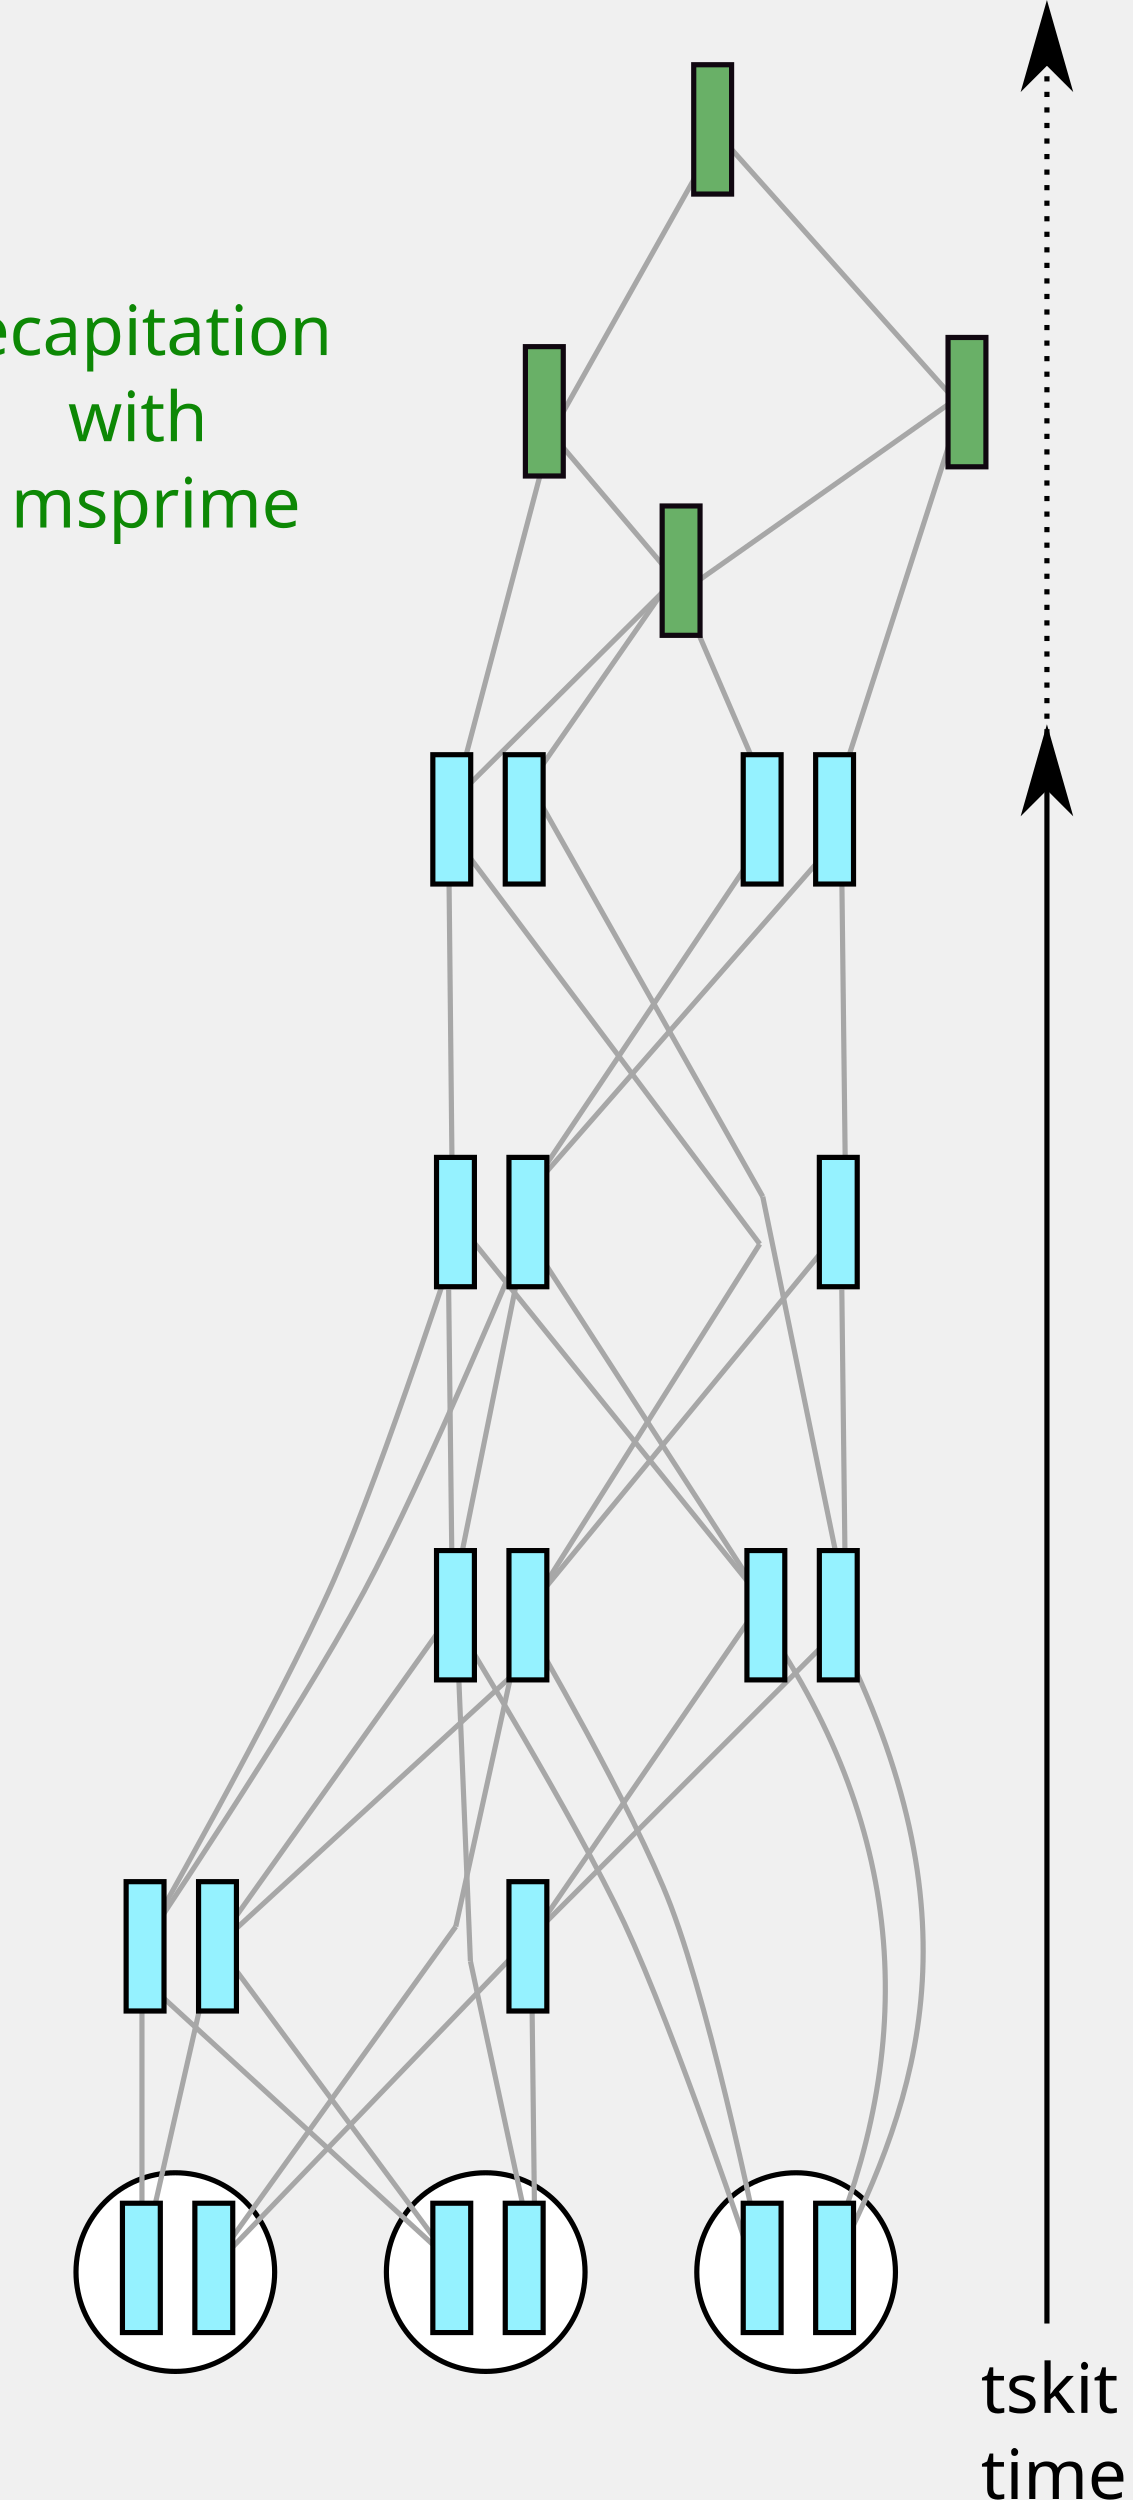
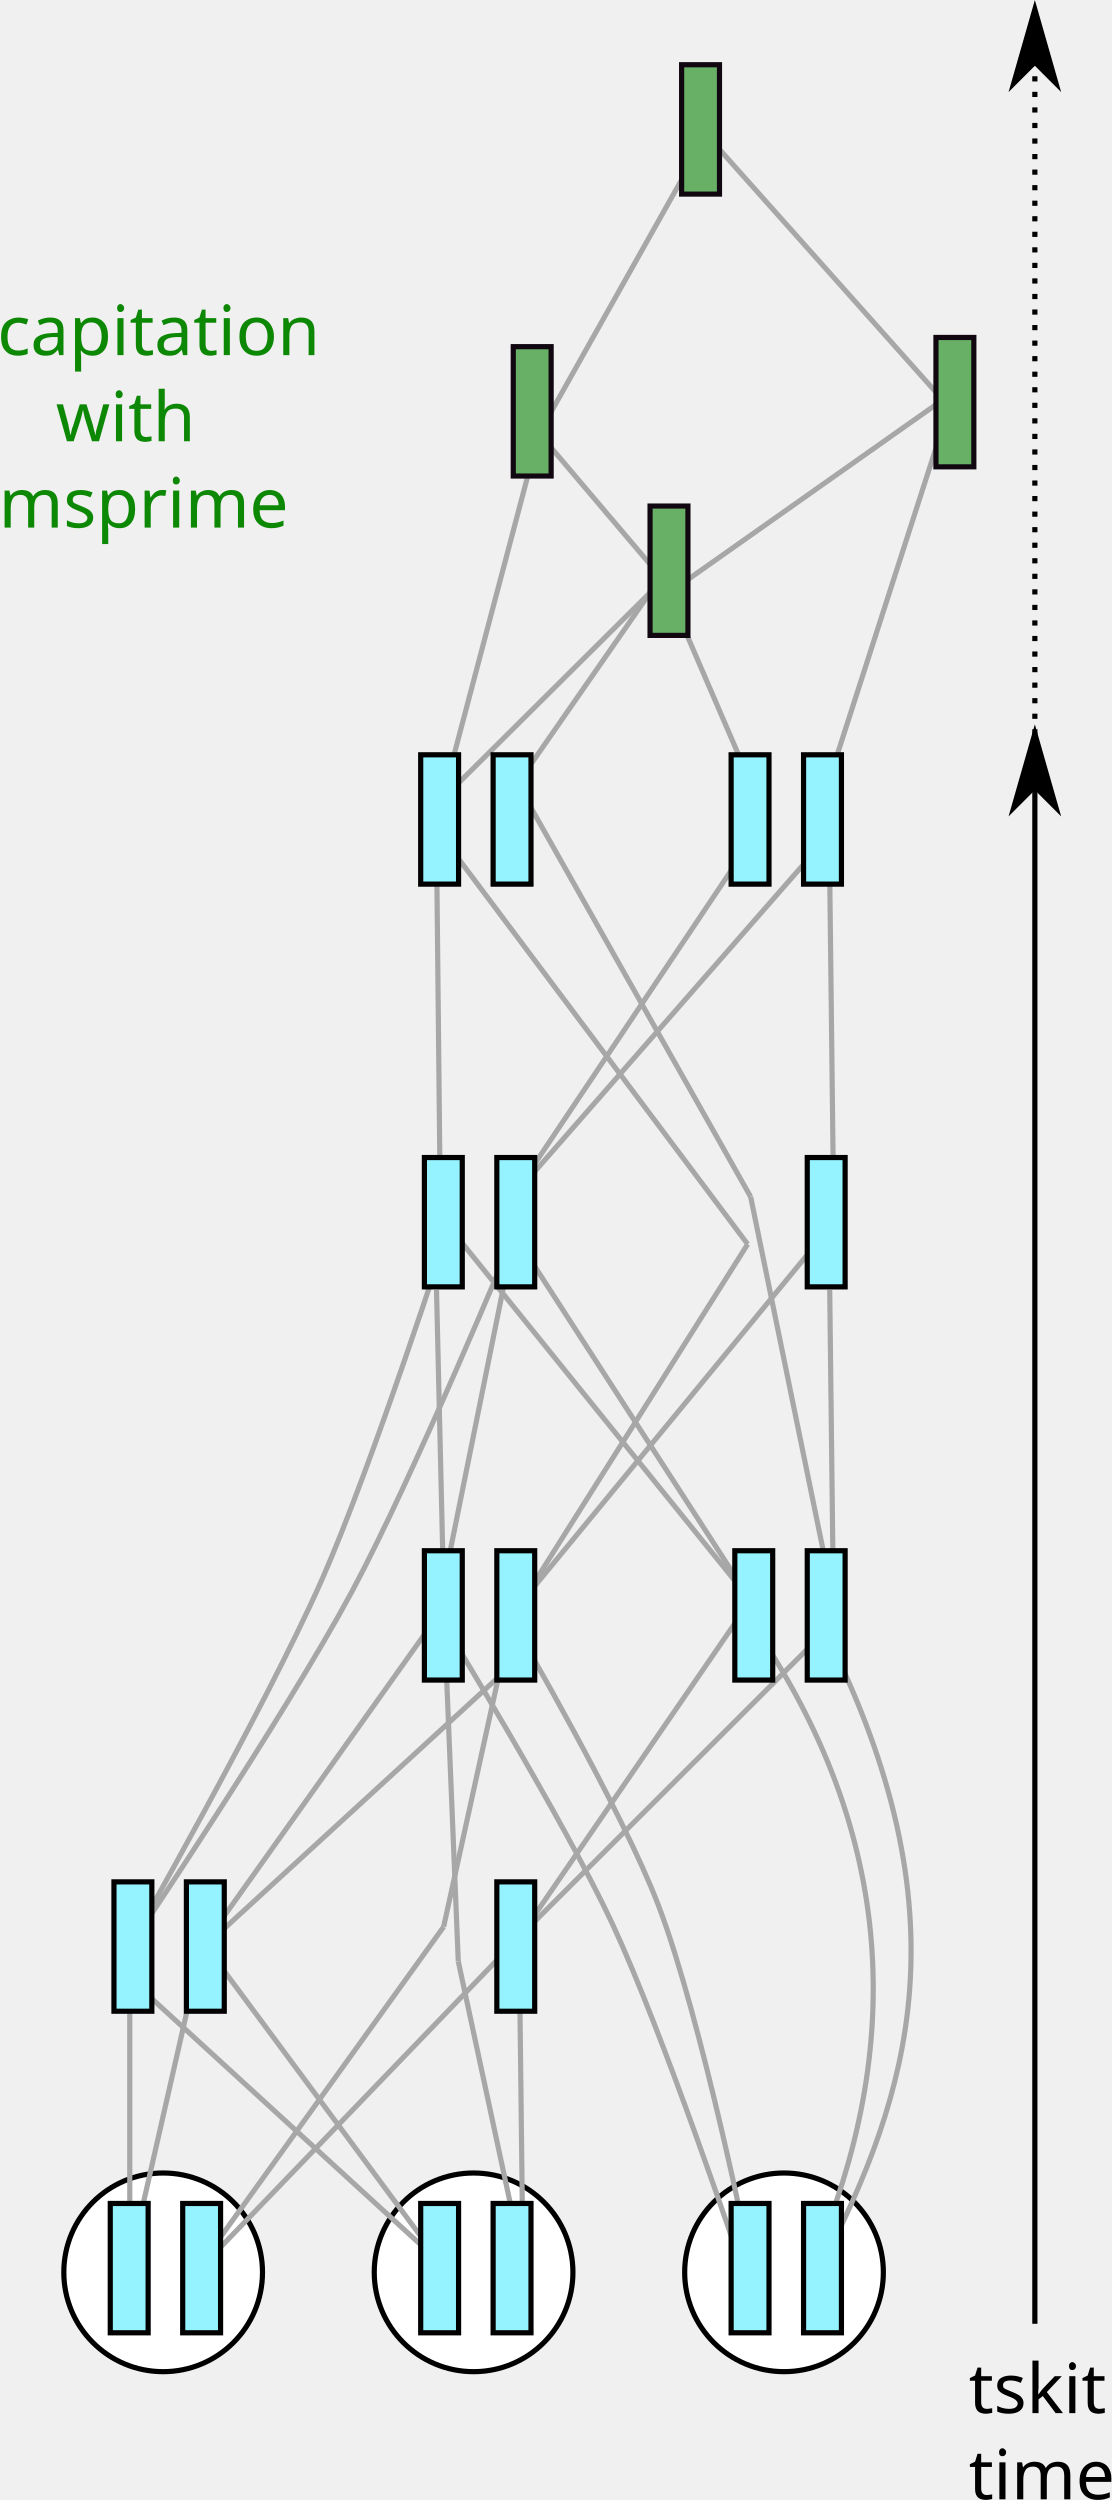
- <svg xmlns="http://www.w3.org/2000/svg" width="57.941mm" height="127.861mm" viewBox="0 0 57.941 127.861" version="1.1" id="svg8">
+ <svg xmlns="http://www.w3.org/2000/svg" width="56.827mm" height="127.847mm" viewBox="0 0 56.827 127.847" version="1.1" id="svg8">
  <defs id="defs2">
    <marker style="overflow:visible" id="marker1506" refX="0" refY="0" orient="auto">
      <path transform="matrix(-0.8,0,0,-0.8,-10,0)" style="fill:#000000;fill-opacity:1;fill-rule:evenodd;stroke:#000000;stroke-width:1pt;stroke-opacity:1" d="M 0,0 5,-5 -12.5,0 5,5 Z" id="path1504" />
    </marker>
    <marker orient="auto" refY="0" refX="0" id="marker9304" style="overflow:visible">
      <path id="path9302" d="M 0,0 5,-5 -12.5,0 5,5 Z" style="fill:#000000;fill-opacity:1;fill-rule:evenodd;stroke:#000000;stroke-width:1pt;stroke-opacity:1" transform="matrix(-0.8,0,0,-0.8,-10,0)" />
    </marker>
    <marker orient="auto" refY="0" refX="0" id="marker8808" style="overflow:visible">
      <path id="path8806" d="M 0,0 5,-5 -12.5,0 5,5 Z" style="fill:#007a8b;fill-opacity:1;fill-rule:evenodd;stroke:#007a8b;stroke-width:1pt;stroke-opacity:1" transform="matrix(-0.8,0,0,-0.8,-10,0)" />
    </marker>
    <marker orient="auto" refY="0" refX="0" id="marker8696" style="overflow:visible">
      <path id="path8694" d="M 0,0 5,-5 -12.5,0 5,5 Z" style="fill:#007a8b;fill-opacity:1;fill-rule:evenodd;stroke:#007a8b;stroke-width:1pt;stroke-opacity:1" transform="matrix(-0.8,0,0,-0.8,-10,0)" />
    </marker>
    <marker orient="auto" refY="0" refX="0" id="marker8590" style="overflow:visible">
      <path id="path8588" d="M 0,0 5,-5 -12.5,0 5,5 Z" style="fill:#007a8b;fill-opacity:1;fill-rule:evenodd;stroke:#007a8b;stroke-width:1pt;stroke-opacity:1" transform="matrix(-0.8,0,0,-0.8,-10,0)" />
    </marker>
    <marker orient="auto" refY="0" refX="0" id="marker5813" style="overflow:visible">
      <path id="path5811" d="M 0,0 5,-5 -12.5,0 5,5 Z" style="fill:#7864e0;fill-opacity:1;fill-rule:evenodd;stroke:#7864e0;stroke-width:1pt;stroke-opacity:1" transform="matrix(-0.8,0,0,-0.8,-10,0)" />
    </marker>
    <marker orient="auto" refY="0" refX="0" id="marker4813" style="overflow:visible">
      <path id="path4811" d="M 0,0 5,-5 -12.5,0 5,5 Z" style="fill:#7864e0;fill-opacity:1;fill-rule:evenodd;stroke:#7864e0;stroke-width:1pt;stroke-opacity:1" transform="matrix(-0.8,0,0,-0.8,-10,0)" />
    </marker>
    <marker orient="auto" refY="0" refX="0" id="marker4695" style="overflow:visible">
      <path id="path4693" d="M 0,0 5,-5 -12.5,0 5,5 Z" style="fill:#7864e0;fill-opacity:1;fill-rule:evenodd;stroke:#7864e0;stroke-width:1pt;stroke-opacity:1" transform="matrix(-0.8,0,0,-0.8,-10,0)" />
    </marker>
    <marker style="overflow:visible" id="marker3421" refX="0" refY="0" orient="auto">
      <path transform="matrix(-0.8,0,0,-0.8,-10,0)" style="fill:#7864e0;fill-opacity:1;fill-rule:evenodd;stroke:#7864e0;stroke-width:1pt;stroke-opacity:1" d="M 0,0 5,-5 -12.5,0 5,5 Z" id="path3419" />
    </marker>
    <marker orient="auto" refY="0" refX="0" id="marker2989" style="overflow:visible">
      <path id="path2987" d="M 0,0 5,-5 -12.5,0 5,5 Z" style="fill:#7864e0;fill-opacity:1;fill-rule:evenodd;stroke:#7864e0;stroke-width:1pt;stroke-opacity:1" transform="matrix(-0.8,0,0,-0.8,-10,0)" />
    </marker>
    <marker orient="auto" refY="0" refX="0" id="marker2527" style="overflow:visible">
      <path id="path2525" d="M 0,0 5,-5 -12.5,0 5,5 Z" style="fill:#000000;fill-opacity:1;fill-rule:evenodd;stroke:#000000;stroke-width:1pt;stroke-opacity:1" transform="matrix(-0.8,0,0,-0.8,-10,0)" />
    </marker>
    <marker orient="auto" refY="0" refX="0" id="marker2022" style="overflow:visible">
      <path id="path2020" d="M 0,0 5,-5 -12.5,0 5,5 Z" style="fill:#7864e0;fill-opacity:1;fill-rule:evenodd;stroke:#7864e0;stroke-width:1pt;stroke-opacity:1" transform="matrix(-0.8,0,0,-0.8,-10,0)" />
    </marker>
    <marker style="overflow:visible" id="marker1788" refX="0" refY="0" orient="auto">
      <path transform="matrix(-0.8,0,0,-0.8,-10,0)" style="fill:#007a8b;fill-opacity:1;fill-rule:evenodd;stroke:#007a8b;stroke-width:1pt;stroke-opacity:1" d="M 0,0 5,-5 -12.5,0 5,5 Z" id="path1786" />
    </marker>
    <marker style="overflow:visible" id="marker1754" refX="0" refY="0" orient="auto">
      <path transform="matrix(-0.8,0,0,-0.8,-10,0)" style="fill:#007a8b;fill-opacity:1;fill-rule:evenodd;stroke:#007a8b;stroke-width:1pt;stroke-opacity:1" d="M 0,0 5,-5 -12.5,0 5,5 Z" id="path1752" />
    </marker>
    <marker style="overflow:visible" id="marker1677" refX="0" refY="0" orient="auto">
      <path transform="matrix(-0.8,0,0,-0.8,-10,0)" style="fill:#ff0000;fill-opacity:1;fill-rule:evenodd;stroke:#ff0000;stroke-width:1pt;stroke-opacity:1" d="M 0,0 5,-5 -12.5,0 5,5 Z" id="path1675" />
    </marker>
    <marker style="overflow:visible" id="marker1125" refX="0" refY="0" orient="auto">
      <path transform="matrix(-0.8,0,0,-0.8,-10,0)" style="fill:#000000;fill-opacity:1;fill-rule:evenodd;stroke:#000000;stroke-width:1pt;stroke-opacity:1" d="M 0,0 5,-5 -12.5,0 5,5 Z" id="path1123" />
    </marker>
    <marker orient="auto" refY="0" refX="0" id="Arrow1Lend" style="overflow:visible">
      <path id="path836" d="M 0,0 5,-5 -12.5,0 5,5 Z" style="fill:#000000;fill-opacity:1;fill-rule:evenodd;stroke:#000000;stroke-width:1pt;stroke-opacity:1" transform="matrix(-0.8,0,0,-0.8,-10,0)" />
    </marker>
    <marker style="overflow:visible" id="marker2527-1" refX="0" refY="0" orient="auto">
      <path transform="matrix(-0.8,0,0,-0.8,-10,0)" style="fill:#000080;fill-opacity:1;fill-rule:evenodd;stroke:#000000;stroke-width:1pt;stroke-opacity:1" d="M 0,0 5,-5 -12.5,0 5,5 Z" id="path2525-7" />
    </marker>
    <marker style="overflow:visible" id="marker4813-9" refX="0" refY="0" orient="auto">
      <path transform="matrix(-0.8,0,0,-0.8,-10,0)" style="fill:#2ebec8;fill-opacity:0.882;fill-rule:evenodd;stroke:#2ebec8;stroke-width:1pt;stroke-opacity:0.882" d="M 0,0 5,-5 -12.5,0 5,5 Z" id="path4811-5" />
    </marker>
    <marker orient="auto" refY="0" refX="0" id="marker4813-9-9" style="overflow:visible">
      <path id="path4811-5-5" d="M 0,0 5,-5 -12.5,0 5,5 Z" style="fill:#2ebec8;fill-opacity:0.882;fill-rule:evenodd;stroke:#2ebec8;stroke-width:1pt;stroke-opacity:0.882" transform="matrix(-0.8,0,0,-0.8,-10,0)" />
    </marker>
    <marker style="overflow:visible" id="marker4813-9-9-0" refX="0" refY="0" orient="auto">
      <path transform="matrix(-0.8,0,0,-0.8,-10,0)" style="fill:#2ebec8;fill-opacity:0.882;fill-rule:evenodd;stroke:#2ebec8;stroke-width:1pt;stroke-opacity:0.882" d="M 0,0 5,-5 -12.5,0 5,5 Z" id="path4811-5-5-2" />
    </marker>
    <marker style="overflow:visible" id="marker2022-4" refX="0" refY="0" orient="auto">
      <path transform="matrix(-0.8,0,0,-0.8,-10,0)" style="fill:#7864e0;fill-opacity:1;fill-rule:evenodd;stroke:#7864e0;stroke-width:1pt;stroke-opacity:1" d="M 0,0 5,-5 -12.5,0 5,5 Z" id="path2020-4" />
    </marker>
    <marker orient="auto" refY="0" refX="0" id="marker2022-4-2" style="overflow:visible">
      <path id="path2020-4-9" d="M 0,0 5,-5 -12.5,0 5,5 Z" style="fill:#7864e0;fill-opacity:1;fill-rule:evenodd;stroke:#7864e0;stroke-width:1pt;stroke-opacity:1" transform="matrix(-0.8,0,0,-0.8,-10,0)" />
    </marker>
    <marker style="overflow:visible" id="marker2022-4-2-6" refX="0" refY="0" orient="auto">
      <path transform="matrix(-0.8,0,0,-0.8,-10,0)" style="fill:#7864e0;fill-opacity:1;fill-rule:evenodd;stroke:#7864e0;stroke-width:1pt;stroke-opacity:1" d="M 0,0 5,-5 -12.5,0 5,5 Z" id="path2020-4-9-8" />
    </marker>
    <marker orient="auto" refY="0" refX="0" id="marker2022-4-2-6-2" style="overflow:visible">
      <path id="path2020-4-9-8-9" d="M 0,0 5,-5 -12.5,0 5,5 Z" style="fill:#7864e0;fill-opacity:1;fill-rule:evenodd;stroke:#7864e0;stroke-width:1pt;stroke-opacity:1" transform="matrix(-0.8,0,0,-0.8,-10,0)" />
    </marker>
    <marker orient="auto" refY="0" refX="0" id="marker2022-4-2-6-5" style="overflow:visible">
      <path id="path2020-4-9-8-8" d="M 0,0 5,-5 -12.5,0 5,5 Z" style="fill:#7864e0;fill-opacity:1;fill-rule:evenodd;stroke:#7864e0;stroke-width:1pt;stroke-opacity:1" transform="matrix(-0.8,0,0,-0.8,-10,0)" />
    </marker>
  </defs>
-   <g id="layer6" style="display:inline" transform="translate(-45.51499,-16.11833)">
+   <g id="layer6" style="display:inline" transform="translate(-46.13829,-16.11833)">
    <circle style="display:inline;opacity:1;fill:#ffffff;fill-opacity:1;stroke:#000000;stroke-width:0.265;stroke-linecap:round;stroke-miterlimit:4;stroke-dasharray:none;stroke-dashoffset:0;stroke-opacity:1" id="circle8237" cx="54.482" cy="132.323" r="5.08" />
    <circle style="display:inline;opacity:1;fill:#ffffff;fill-opacity:1;stroke:#000000;stroke-width:0.265;stroke-linecap:round;stroke-miterlimit:4;stroke-dasharray:none;stroke-dashoffset:0;stroke-opacity:1" id="circle8241" cx="86.232" cy="132.323" r="5.08" />
  </g>
-   <g id="layer16" style="display:inline" transform="translate(3.75424,36.90917)">
+   <g id="layer16" style="display:inline" transform="translate(3.130949,36.90917)">
    <circle transform="translate(-49.26924,-53.0275)" r="5.08" cy="132.323" cx="70.357" id="circle8239" style="display:inline;opacity:1;fill:#ffffff;fill-opacity:1;stroke:#000000;stroke-width:0.265;stroke-linecap:round;stroke-miterlimit:4;stroke-dasharray:none;stroke-dashoffset:0;stroke-opacity:1" />
  </g>
-   <g id="layer3" style="display:inline" transform="translate(-45.51499,-16.11833)">
+   <g id="layer3" style="display:inline" transform="translate(-46.13829,-16.11833)">
    <path style="fill:none;fill-rule:evenodd;stroke:#a7a7a7;stroke-width:0.265px;stroke-linecap:butt;stroke-linejoin:miter;stroke-opacity:1" d="M 52.775,131.824 V 115.335" id="path1506" />
-     <path id="path1508" d="m 52.775,131.824 3.733,-16.395" style="fill:none;fill-rule:evenodd;stroke:#a7a7a7;stroke-width:0.265px;stroke-linecap:butt;stroke-linejoin:miter;stroke-opacity:1" />
-     <path id="path1510" d="M 56.479,131.824 68.825,114.652" style="fill:none;fill-rule:evenodd;stroke:#a7a7a7;stroke-width:0.265px;stroke-linecap:butt;stroke-linejoin:miter;stroke-opacity:1" />
-     <path style="fill:none;fill-rule:evenodd;stroke:#a7a7a7;stroke-width:0.265px;stroke-linecap:butt;stroke-linejoin:miter;stroke-opacity:1" d="m 57.366,131.09 15.395,-15.991" id="path1512" />
    <path style="fill:none;fill-rule:evenodd;stroke:#a7a7a7;stroke-width:0.265px;stroke-linecap:butt;stroke-linejoin:miter;stroke-opacity:1" d="m 83.996,131.824 c 0,0 -3.938,-11.746 -6.553,-17.348 -2.467,-5.285 -8.576,-15.253 -8.576,-15.253" id="path1522" />
-     <path id="path1524" d="m 87.7,131.824 c 4.739,-11.008 4.28,-21.903 -3.081,-32.648" style="fill:none;fill-rule:evenodd;stroke:#a7a7a7;stroke-width:0.265px;stroke-linecap:butt;stroke-linejoin:miter;stroke-opacity:1" />
-     <path id="path1530" d="m 84.525,131.824 c 0,0 -2.474,-12.37 -4.705,-18.239 -1.881,-4.947 -7.248,-14.125 -7.248,-14.125" style="fill:none;fill-rule:evenodd;stroke:#a7a7a7;stroke-width:0.265px;stroke-linecap:butt;stroke-linejoin:miter;stroke-opacity:1" />
-     <path style="fill:none;fill-rule:evenodd;stroke:#a7a7a7;stroke-width:0.265px;stroke-linecap:butt;stroke-linejoin:miter;stroke-opacity:1" d="m 88.229,131.824 c 4.349,-8.55 7.415,-17.756 0.094,-32.27" id="path1532" />
-     <path style="fill:none;fill-rule:evenodd;stroke:#a7a7a7;stroke-width:0.265px;stroke-linecap:butt;stroke-linejoin:miter;stroke-opacity:1" d="M 72.883,97.958 84.372,79.743" id="path1538" />
-     <path id="path1540" d="M 72.883,97.958 88.664,78.775" style="fill:none;fill-rule:evenodd;stroke:#a7a7a7;stroke-width:0.265px;stroke-linecap:butt;stroke-linejoin:miter;stroke-opacity:1" />
-     <path id="path1542" d="M 68.65,97.958 72.43,79.248" style="fill:none;fill-rule:evenodd;stroke:#a7a7a7;stroke-width:0.265px;stroke-linecap:butt;stroke-linejoin:miter;stroke-opacity:1" />
-     <path style="fill:none;fill-rule:evenodd;stroke:#a7a7a7;stroke-width:0.265px;stroke-linecap:butt;stroke-linejoin:miter;stroke-opacity:1" d="M 68.65,97.958 68.461,82.083" id="path1544" />
-     <path style="fill:none;fill-rule:evenodd;stroke:#a7a7a7;stroke-width:0.265px;stroke-linecap:butt;stroke-linejoin:miter;stroke-opacity:1" d="M 84.525,97.958 69.113,78.87" id="path1546" />
-     <path id="path1548" d="M 84.525,97.958 72.43,79.248" style="fill:none;fill-rule:evenodd;stroke:#a7a7a7;stroke-width:0.265px;stroke-linecap:butt;stroke-linejoin:miter;stroke-opacity:1" />
-     <path id="path1550" d="M 88.758,97.958 84.525,77.32" style="fill:none;fill-rule:evenodd;stroke:#a7a7a7;stroke-width:0.265px;stroke-linecap:butt;stroke-linejoin:miter;stroke-opacity:1" />
-     <path style="fill:none;fill-rule:evenodd;stroke:#a7a7a7;stroke-width:0.265px;stroke-linecap:butt;stroke-linejoin:miter;stroke-opacity:1" d="M 88.758,97.958 88.569,82.083" id="path1552" />
-     <path style="fill:none;fill-rule:evenodd;stroke:#a7a7a7;stroke-width:0.265px;stroke-linecap:butt;stroke-linejoin:miter;stroke-opacity:1" d="M 68.825,114.652 72.836,96.389" id="path1554" />
-     <path style="fill:none;fill-rule:evenodd;stroke:#a7a7a7;stroke-width:0.265px;stroke-linecap:butt;stroke-linejoin:miter;stroke-opacity:1" d="m 56.29,115.949 16.128,-14.788" id="path1562" />
-     <path id="path1564" d="M 56.29,115.949 68.215,99.177" style="fill:none;fill-rule:evenodd;stroke:#a7a7a7;stroke-width:0.265px;stroke-linecap:butt;stroke-linejoin:miter;stroke-opacity:1" />
-     <path id="path1566" d="m 52.586,115.949 c 0,0 8.112,-12.043 11.543,-18.428 3.166,-5.893 8.301,-18.273 8.301,-18.273" style="fill:none;fill-rule:evenodd;stroke:#a7a7a7;stroke-width:0.265px;stroke-linecap:butt;stroke-linejoin:miter;stroke-opacity:1" />
+     <path style="fill:none;fill-rule:evenodd;stroke:#a7a7a7;stroke-width:0.265px;stroke-linecap:butt;stroke-linejoin:miter;stroke-opacity:1" d="M 68.867,99.224 68.461,82.083" id="path1544" />
    <path style="fill:none;fill-rule:evenodd;stroke:#a7a7a7;stroke-width:0.265px;stroke-linecap:butt;stroke-linejoin:miter;stroke-opacity:1" d="m 52.586,115.949 c 0,0 7.109,-12.462 9.999,-19.014 2.584,-5.858 6.528,-18.066 6.528,-18.066" id="path1568" />
-     <path id="path1574" d="M 84.372,79.743 68.453,58.523" style="fill:none;fill-rule:evenodd;stroke:#a7a7a7;stroke-width:0.265px;stroke-linecap:butt;stroke-linejoin:miter;stroke-opacity:1" />
-     <path style="fill:none;fill-rule:evenodd;stroke:#a7a7a7;stroke-width:0.265px;stroke-linecap:butt;stroke-linejoin:miter;stroke-opacity:1" d="M 84.525,77.32 72.598,56.193" id="path1576" />
-     <path style="fill:none;fill-rule:evenodd;stroke:#a7a7a7;stroke-width:0.265px;stroke-linecap:butt;stroke-linejoin:miter;stroke-opacity:1" d="M 72.354,77.32 84.852,58.657" id="path1578" />
-     <path id="path1580" d="M 72.354,77.32 88.469,58.906" style="fill:none;fill-rule:evenodd;stroke:#a7a7a7;stroke-width:0.265px;stroke-linecap:butt;stroke-linejoin:miter;stroke-opacity:1" />
    <path id="path1582" d="M 68.65,77.32 68.453,58.523" style="fill:none;fill-rule:evenodd;stroke:#a7a7a7;stroke-width:0.265px;stroke-linecap:butt;stroke-linejoin:miter;stroke-opacity:1" />
-     <path id="path8428" d="M 72.76,115.099 88.324,99.555" style="fill:none;fill-rule:evenodd;stroke:#a7a7a7;stroke-width:0.265px;stroke-linecap:butt;stroke-linejoin:miter;stroke-opacity:1" />
-     <path style="fill:none;fill-rule:evenodd;stroke:#a7a7a7;stroke-width:0.265px;stroke-linecap:butt;stroke-linejoin:miter;stroke-opacity:1" d="M 72.76,115.099 84.525,97.958" id="path8430" />
-     <path id="path1572" d="M 88.758,76.791 88.569,60.916" style="display:inline;fill:none;fill-rule:evenodd;stroke:#a7a7a7;stroke-width:0.265px;stroke-linecap:butt;stroke-linejoin:miter;stroke-opacity:1" />
  </g>
-   <g id="layer17" style="display:inline" transform="translate(3.75424,36.90917)">
+   <g id="layer25" style="display:inline" transform="translate(-31.53001)">
+     <path style="display:inline;fill:none;fill-rule:evenodd;stroke:#a7a7a7;stroke-width:0.265px;stroke-linecap:butt;stroke-linejoin:miter;stroke-opacity:1" d="M 84.525,97.958 69.113,78.87" id="path1546" transform="translate(-14.60828,-16.11833)" />
+     <path style="display:inline;fill:none;fill-rule:evenodd;stroke:#a7a7a7;stroke-width:0.265px;stroke-linecap:butt;stroke-linejoin:miter;stroke-opacity:1" d="M 72.354,77.32 84.852,58.657" id="path1578" transform="translate(-14.60828,-16.11833)" />
+     <path id="path1580" d="M 72.354,77.32 88.469,58.906" style="display:inline;fill:none;fill-rule:evenodd;stroke:#a7a7a7;stroke-width:0.265px;stroke-linecap:butt;stroke-linejoin:miter;stroke-opacity:1" transform="translate(-14.60828,-16.11833)" />
+     <path id="path1530" d="m 84.525,131.824 c 0,0 -2.474,-12.37 -4.705,-18.239 -1.881,-4.947 -7.248,-14.125 -7.248,-14.125" style="display:inline;fill:none;fill-rule:evenodd;stroke:#a7a7a7;stroke-width:0.265px;stroke-linecap:butt;stroke-linejoin:miter;stroke-opacity:1" transform="translate(-14.60828,-16.11833)" />
+     <path id="path1542" d="M 68.65,97.958 72.43,79.248" style="display:inline;fill:none;fill-rule:evenodd;stroke:#a7a7a7;stroke-width:0.265px;stroke-linecap:butt;stroke-linejoin:miter;stroke-opacity:1" transform="translate(-14.60828,-16.11833)" />
+     <path id="path1548" d="M 84.525,97.958 72.43,79.248" style="display:inline;fill:none;fill-rule:evenodd;stroke:#a7a7a7;stroke-width:0.265px;stroke-linecap:butt;stroke-linejoin:miter;stroke-opacity:1" transform="translate(-14.60828,-16.11833)" />
+     <path id="path1566" d="m 52.586,115.949 c 0,0 8.112,-12.043 11.543,-18.428 3.166,-5.893 8.301,-18.273 8.301,-18.273" style="display:inline;fill:none;fill-rule:evenodd;stroke:#a7a7a7;stroke-width:0.265px;stroke-linecap:butt;stroke-linejoin:miter;stroke-opacity:1" transform="translate(-14.60828,-16.11833)" />
+     <path style="display:inline;fill:none;fill-rule:evenodd;stroke:#a7a7a7;stroke-width:0.265px;stroke-linecap:butt;stroke-linejoin:miter;stroke-opacity:1" d="M 72.883,97.958 84.372,79.743" id="path1538" transform="translate(-14.60828,-16.11833)" />
+     <path id="path1540" d="M 72.883,97.958 88.664,78.775" style="display:inline;fill:none;fill-rule:evenodd;stroke:#a7a7a7;stroke-width:0.265px;stroke-linecap:butt;stroke-linejoin:miter;stroke-opacity:1" transform="translate(-14.60828,-16.11833)" />
+     <path id="path1550" d="M 88.758,97.958 84.525,77.32" style="display:inline;fill:none;fill-rule:evenodd;stroke:#a7a7a7;stroke-width:0.265px;stroke-linecap:butt;stroke-linejoin:miter;stroke-opacity:1" transform="translate(-14.60828,-16.11833)" />
+     <path style="display:inline;fill:none;fill-rule:evenodd;stroke:#a7a7a7;stroke-width:0.265px;stroke-linecap:butt;stroke-linejoin:miter;stroke-opacity:1" d="M 88.758,97.958 88.569,82.083" id="path1552" transform="translate(-14.60828,-16.11833)" />
+     <path id="path1574" d="M 84.372,79.743 68.453,58.523" style="display:inline;fill:none;fill-rule:evenodd;stroke:#a7a7a7;stroke-width:0.265px;stroke-linecap:butt;stroke-linejoin:miter;stroke-opacity:1" transform="translate(-14.60828,-16.11833)" />
+     <path style="display:inline;fill:none;fill-rule:evenodd;stroke:#a7a7a7;stroke-width:0.265px;stroke-linecap:butt;stroke-linejoin:miter;stroke-opacity:1" d="M 84.525,77.32 72.598,56.193" id="path1576" transform="translate(-14.60828,-16.11833)" />
+     <path id="path1572" d="M 88.758,76.791 88.569,60.916" style="display:inline;fill:none;fill-rule:evenodd;stroke:#a7a7a7;stroke-width:0.265px;stroke-linecap:butt;stroke-linejoin:miter;stroke-opacity:1" transform="translate(-14.60828,-16.11833)" />
+     <path id="path1508" d="m 52.775,131.824 3.733,-16.395" style="display:inline;fill:none;fill-rule:evenodd;stroke:#a7a7a7;stroke-width:0.265px;stroke-linecap:butt;stroke-linejoin:miter;stroke-opacity:1" transform="translate(-14.60828,-16.11833)" />
+     <path style="display:inline;fill:none;fill-rule:evenodd;stroke:#a7a7a7;stroke-width:0.265px;stroke-linecap:butt;stroke-linejoin:miter;stroke-opacity:1" d="m 56.29,115.949 16.128,-14.788" id="path1562" transform="translate(-14.60828,-16.11833)" />
+     <path id="path1564" d="M 56.29,115.949 68.215,99.177" style="display:inline;fill:none;fill-rule:evenodd;stroke:#a7a7a7;stroke-width:0.265px;stroke-linecap:butt;stroke-linejoin:miter;stroke-opacity:1" transform="translate(-14.60828,-16.11833)" />
+     <path id="path8428" d="M 72.76,115.099 88.324,99.555" style="display:inline;fill:none;fill-rule:evenodd;stroke:#a7a7a7;stroke-width:0.265px;stroke-linecap:butt;stroke-linejoin:miter;stroke-opacity:1" transform="translate(-14.60828,-16.11833)" />
+     <path style="display:inline;fill:none;fill-rule:evenodd;stroke:#a7a7a7;stroke-width:0.265px;stroke-linecap:butt;stroke-linejoin:miter;stroke-opacity:1" d="M 72.76,115.099 84.525,97.958" id="path8430" transform="translate(-14.60828,-16.11833)" />
+     <path style="display:inline;fill:none;fill-rule:evenodd;stroke:#a7a7a7;stroke-width:0.265px;stroke-linecap:butt;stroke-linejoin:miter;stroke-opacity:1" d="M 68.825,114.652 72.836,96.389" id="path1554" transform="translate(-14.60828,-16.11833)" />
+     <path id="path1510" d="M 56.479,131.824 68.825,114.652" style="display:inline;fill:none;fill-rule:evenodd;stroke:#a7a7a7;stroke-width:0.265px;stroke-linecap:butt;stroke-linejoin:miter;stroke-opacity:1" transform="translate(-14.60828,-16.11833)" />
+     <path style="display:inline;fill:none;fill-rule:evenodd;stroke:#a7a7a7;stroke-width:0.265px;stroke-linecap:butt;stroke-linejoin:miter;stroke-opacity:1" d="m 57.366,131.09 15.395,-15.991" id="path1512" transform="translate(-14.60828,-16.11833)" />
+     <path id="path1524" d="m 87.7,131.824 c 4.739,-11.008 4.28,-21.903 -3.081,-32.648" style="display:inline;fill:none;fill-rule:evenodd;stroke:#a7a7a7;stroke-width:0.265px;stroke-linecap:butt;stroke-linejoin:miter;stroke-opacity:1" transform="translate(-14.60828,-16.11833)" />
+     <path style="display:inline;fill:none;fill-rule:evenodd;stroke:#a7a7a7;stroke-width:0.265px;stroke-linecap:butt;stroke-linejoin:miter;stroke-opacity:1" d="m 88.229,131.824 c 4.349,-8.55 7.415,-17.756 0.094,-32.27" id="path1532" transform="translate(-14.60828,-16.11833)" />
+   </g>
+   <g id="layer17" style="display:inline" transform="translate(3.130949,36.90917)">
    <path transform="translate(-49.26924,-53.0275)" style="display:inline;fill:none;fill-rule:evenodd;stroke:#a7a7a7;stroke-width:0.265px;stroke-linecap:butt;stroke-linejoin:miter;stroke-opacity:1" d="M 68.65,131.824 52.491,117.036" id="path1514" />
-     <path transform="translate(-49.26924,-53.0275)" id="path1516" d="M 68.65,131.824 56.507,115.43" style="display:inline;fill:none;fill-rule:evenodd;stroke:#a7a7a7;stroke-width:0.265px;stroke-linecap:butt;stroke-linejoin:miter;stroke-opacity:1" />
-     <path transform="translate(-49.26924,-53.0275)" id="path1518" d="M 72.883,131.824 69.574,116.42" style="display:inline;fill:none;fill-rule:evenodd;stroke:#a7a7a7;stroke-width:0.265px;stroke-linecap:butt;stroke-linejoin:miter;stroke-opacity:1" />
-     <path transform="translate(-49.26924,-53.0275)" style="display:inline;fill:none;fill-rule:evenodd;stroke:#a7a7a7;stroke-width:0.265px;stroke-linecap:butt;stroke-linejoin:miter;stroke-opacity:1" d="M 72.883,131.824 72.694,115.949" id="path1520" />
-     <path transform="translate(-49.26924,-53.0275)" id="path1556" d="M 69.574,116.42 68.867,99.224" style="display:inline;fill:none;fill-rule:evenodd;stroke:#a7a7a7;stroke-width:0.265px;stroke-linecap:butt;stroke-linejoin:miter;stroke-opacity:1" />
  </g>
-   <g id="layer12" style="display:inline" transform="translate(3.75424,36.90917)">
+   <g id="layer29" style="display:inline" transform="translate(-31.53001)">
+     <path transform="translate(-14.60828,-16.11833)" id="path1556" d="M 69.574,116.42 68.867,99.224" style="display:inline;fill:none;fill-rule:evenodd;stroke:#a7a7a7;stroke-width:0.265px;stroke-linecap:butt;stroke-linejoin:miter;stroke-opacity:1" />
+     <path transform="translate(-14.60828,-16.11833)" id="path1518" d="M 72.883,131.824 69.574,116.42" style="display:inline;fill:none;fill-rule:evenodd;stroke:#a7a7a7;stroke-width:0.265px;stroke-linecap:butt;stroke-linejoin:miter;stroke-opacity:1" />
+     <path transform="translate(-14.60828,-16.11833)" style="display:inline;fill:none;fill-rule:evenodd;stroke:#a7a7a7;stroke-width:0.265px;stroke-linecap:butt;stroke-linejoin:miter;stroke-opacity:1" d="M 72.883,131.824 72.694,115.949" id="path1520" />
+     <path transform="translate(-14.60828,-16.11833)" id="path1516" d="M 68.65,131.824 56.507,115.43" style="display:inline;fill:none;fill-rule:evenodd;stroke:#a7a7a7;stroke-width:0.265px;stroke-linecap:butt;stroke-linejoin:miter;stroke-opacity:1" />
+   </g>
+   <g id="layer12" style="display:inline" transform="translate(3.130949,36.90917)">
    <path transform="translate(-49.26924,-53.0275)" id="path9239" d="M 84.525,56.154 80.048,45.762" style="display:inline;fill:none;fill-rule:evenodd;stroke:#a7a7a7;stroke-width:0.265px;stroke-linecap:butt;stroke-linejoin:miter;stroke-opacity:1" />
    <path id="path9278" d="m 19.489,3.957 4.945,-18.703" style="display:inline;fill:none;fill-rule:evenodd;stroke:#a7a7a7;stroke-width:0.265px;stroke-linecap:butt;stroke-linejoin:miter;stroke-opacity:1" />
    <path style="display:inline;fill:none;fill-rule:evenodd;stroke:#a7a7a7;stroke-width:0.265px;stroke-linecap:butt;stroke-linejoin:miter;stroke-opacity:1" d="M 19.489,3.957 30.779,-7.265" id="path9280" />
    <path id="path9282" d="M 31.131,-6.626 45.08,-16.463" style="display:inline;fill:none;fill-rule:evenodd;stroke:#a7a7a7;stroke-width:0.265px;stroke-linecap:butt;stroke-linejoin:miter;stroke-opacity:1" />
    <path style="display:inline;fill:none;fill-rule:evenodd;stroke:#a7a7a7;stroke-width:0.265px;stroke-linecap:butt;stroke-linejoin:miter;stroke-opacity:1" d="M 38.943,3.985 45.523,-16.45" id="path9284" />
    <path id="path9286" d="M 45.08,-16.463 33.01,-30.002" style="display:inline;fill:none;fill-rule:evenodd;stroke:#a7a7a7;stroke-width:0.265px;stroke-linecap:butt;stroke-linejoin:miter;stroke-opacity:1" />
    <path style="display:inline;fill:none;fill-rule:evenodd;stroke:#a7a7a7;stroke-width:0.265px;stroke-linecap:butt;stroke-linejoin:miter;stroke-opacity:1" d="m 24.434,-14.745 8.576,-15.257" id="path9288" />
    <path id="path9290" d="m 30.779,-7.265 -6.344,-7.48" style="display:inline;fill:none;fill-rule:evenodd;stroke:#a7a7a7;stroke-width:0.265px;stroke-linecap:butt;stroke-linejoin:miter;stroke-opacity:1" />
    <path id="path9658" d="M 23.329,3.166 31.308,-8.324" style="display:inline;fill:none;fill-rule:evenodd;stroke:#a7a7a7;stroke-width:0.265px;stroke-linecap:butt;stroke-linejoin:miter;stroke-opacity:1" />
  </g>
-   <g id="layer2" style="display:inline" transform="translate(-45.51499,-16.11833)">
-     <rect style="opacity:1;fill:#95f2ff;fill-opacity:1;stroke:#000000;stroke-width:0.265;stroke-linecap:round;stroke-miterlimit:4;stroke-dasharray:none;stroke-dashoffset:0;stroke-opacity:1" id="rect1300" width="1.937" height="6.615" x="87.42" y="75.313" />
+   <g id="layer2" style="display:inline" transform="translate(-46.13829,-16.11833)">
    <rect style="opacity:1;fill:#95f2ff;fill-opacity:1;stroke:#000000;stroke-width:0.265;stroke-linecap:round;stroke-miterlimit:4;stroke-dasharray:none;stroke-dashoffset:0;stroke-opacity:1" id="rect1306" width="1.937" height="6.615" x="67.841" y="75.313" />
-     <rect y="75.313" x="71.545" height="6.615" width="1.937" id="rect1308" style="opacity:1;fill:#95f2ff;fill-opacity:1;stroke:#000000;stroke-width:0.265;stroke-linecap:round;stroke-miterlimit:4;stroke-dasharray:none;stroke-dashoffset:0;stroke-opacity:1" />
-     <rect style="opacity:1;fill:#95f2ff;fill-opacity:1;stroke:#000000;stroke-width:0.265;stroke-linecap:round;stroke-miterlimit:4;stroke-dasharray:none;stroke-dashoffset:0;stroke-opacity:1" id="rect1330" width="1.937" height="6.615" x="67.841" y="95.421" />
-     <rect y="95.421" x="71.545" height="6.615" width="1.937" id="rect1332" style="opacity:1;fill:#95f2ff;fill-opacity:1;stroke:#000000;stroke-width:0.265;stroke-linecap:round;stroke-miterlimit:4;stroke-dasharray:none;stroke-dashoffset:0;stroke-opacity:1" />
    <rect y="128.801" x="51.777" height="6.615" width="1.937" id="rect1338" style="display:inline;opacity:1;fill:#95f2ff;fill-opacity:1;stroke:#000000;stroke-width:0.265;stroke-linecap:round;stroke-miterlimit:4;stroke-dasharray:none;stroke-dashoffset:0;stroke-opacity:1" />
    <rect style="display:inline;opacity:1;fill:#95f2ff;fill-opacity:1;stroke:#000000;stroke-width:0.265;stroke-linecap:round;stroke-miterlimit:4;stroke-dasharray:none;stroke-dashoffset:0;stroke-opacity:1" id="rect1340" width="1.937" height="6.615" x="55.481" y="128.801" />
    <rect y="128.801" x="83.527" height="6.615" width="1.937" id="rect1354" style="display:inline;opacity:1;fill:#95f2ff;fill-opacity:1;stroke:#000000;stroke-width:0.265;stroke-linecap:round;stroke-miterlimit:4;stroke-dasharray:none;stroke-dashoffset:0;stroke-opacity:1" />
    <rect style="display:inline;opacity:1;fill:#95f2ff;fill-opacity:1;stroke:#000000;stroke-width:0.265;stroke-linecap:round;stroke-miterlimit:4;stroke-dasharray:none;stroke-dashoffset:0;stroke-opacity:1" id="rect1356" width="1.937" height="6.615" x="87.231" y="128.801" />
-     <rect y="95.421" x="83.716" height="6.615" width="1.937" id="rect1322" style="display:inline;opacity:1;fill:#95f2ff;fill-opacity:1;stroke:#000000;stroke-width:0.265;stroke-linecap:round;stroke-miterlimit:4;stroke-dasharray:none;stroke-dashoffset:0;stroke-opacity:1" />
-     <rect style="display:inline;opacity:1;fill:#95f2ff;fill-opacity:1;stroke:#000000;stroke-width:0.265;stroke-linecap:round;stroke-miterlimit:4;stroke-dasharray:none;stroke-dashoffset:0;stroke-opacity:1" id="rect1324" width="1.937" height="6.615" x="87.42" y="95.421" />
    <rect y="54.717" x="67.652" height="6.615" width="1.937" id="rect1214" style="display:inline;opacity:1;fill:#95f2ff;fill-opacity:1;stroke:#000000;stroke-width:0.265;stroke-linecap:round;stroke-miterlimit:4;stroke-dasharray:none;stroke-dashoffset:0;stroke-opacity:1" />
-     <rect style="display:inline;opacity:1;fill:#95f2ff;fill-opacity:1;stroke:#000000;stroke-width:0.265;stroke-linecap:round;stroke-miterlimit:4;stroke-dasharray:none;stroke-dashoffset:0;stroke-opacity:1" id="rect1222" width="1.937" height="6.615" x="83.527" y="54.717" />
-     <rect y="54.717" x="87.231" height="6.615" width="1.937" id="rect1224" style="display:inline;opacity:1;fill:#95f2ff;fill-opacity:1;stroke:#000000;stroke-width:0.265;stroke-linecap:round;stroke-miterlimit:4;stroke-dasharray:none;stroke-dashoffset:0;stroke-opacity:1" />
  </g>
-   <g id="layer14" style="display:inline" transform="translate(3.75424,36.90917)">
-     <rect transform="translate(-49.26924,-53.0275)" style="display:inline;opacity:1;fill:#95f2ff;fill-opacity:1;stroke:#000000;stroke-width:0.265;stroke-linecap:round;stroke-miterlimit:4;stroke-dasharray:none;stroke-dashoffset:0;stroke-opacity:1" id="rect1216" width="1.937" height="6.615" x="71.356" y="54.717" />
+   <g id="layer26" style="display:inline" transform="translate(-31.53001)">
+     <rect style="display:inline;opacity:1;fill:#95f2ff;fill-opacity:1;stroke:#000000;stroke-width:0.265;stroke-linecap:round;stroke-miterlimit:4;stroke-dasharray:none;stroke-dashoffset:0;stroke-opacity:1" id="rect1300" width="1.937" height="6.615" x="87.42" y="75.313" transform="translate(-14.60828,-16.11833)" />
+     <rect y="75.313" x="71.545" height="6.615" width="1.937" id="rect1308" style="display:inline;opacity:1;fill:#95f2ff;fill-opacity:1;stroke:#000000;stroke-width:0.265;stroke-linecap:round;stroke-miterlimit:4;stroke-dasharray:none;stroke-dashoffset:0;stroke-opacity:1" transform="translate(-14.60828,-16.11833)" />
+     <rect style="display:inline;opacity:1;fill:#95f2ff;fill-opacity:1;stroke:#000000;stroke-width:0.265;stroke-linecap:round;stroke-miterlimit:4;stroke-dasharray:none;stroke-dashoffset:0;stroke-opacity:1" id="rect1330" width="1.937" height="6.615" x="67.841" y="95.421" transform="translate(-14.60828,-16.11833)" />
+     <rect y="95.421" x="71.545" height="6.615" width="1.937" id="rect1332" style="display:inline;opacity:1;fill:#95f2ff;fill-opacity:1;stroke:#000000;stroke-width:0.265;stroke-linecap:round;stroke-miterlimit:4;stroke-dasharray:none;stroke-dashoffset:0;stroke-opacity:1" transform="translate(-14.60828,-16.11833)" />
+     <rect y="95.421" x="83.716" height="6.615" width="1.937" id="rect1322" style="display:inline;opacity:1;fill:#95f2ff;fill-opacity:1;stroke:#000000;stroke-width:0.265;stroke-linecap:round;stroke-miterlimit:4;stroke-dasharray:none;stroke-dashoffset:0;stroke-opacity:1" transform="translate(-14.60828,-16.11833)" />
+     <rect style="display:inline;opacity:1;fill:#95f2ff;fill-opacity:1;stroke:#000000;stroke-width:0.265;stroke-linecap:round;stroke-miterlimit:4;stroke-dasharray:none;stroke-dashoffset:0;stroke-opacity:1" id="rect1324" width="1.937" height="6.615" x="87.42" y="95.421" transform="translate(-14.60828,-16.11833)" />
+     <rect style="display:inline;opacity:1;fill:#95f2ff;fill-opacity:1;stroke:#000000;stroke-width:0.265;stroke-linecap:round;stroke-miterlimit:4;stroke-dasharray:none;stroke-dashoffset:0;stroke-opacity:1" id="rect1222" width="1.937" height="6.615" x="83.527" y="54.717" transform="translate(-14.60828,-16.11833)" />
+     <rect y="54.717" x="87.231" height="6.615" width="1.937" id="rect1224" style="display:inline;opacity:1;fill:#95f2ff;fill-opacity:1;stroke:#000000;stroke-width:0.265;stroke-linecap:round;stroke-miterlimit:4;stroke-dasharray:none;stroke-dashoffset:0;stroke-opacity:1" transform="translate(-14.60828,-16.11833)" />
+   </g>
+   <g id="layer14" style="display:inline" transform="translate(3.130949,36.90917)">
    <rect transform="translate(-49.26924,-53.0275)" style="display:inline;opacity:1;fill:#95f2ff;fill-opacity:1;stroke:#000000;stroke-width:0.265;stroke-linecap:round;stroke-miterlimit:4;stroke-dasharray:none;stroke-dashoffset:0;stroke-opacity:1" id="rect1346" width="1.937" height="6.615" x="67.652" y="128.801" />
-     <rect transform="translate(-49.26924,-53.0275)" y="128.801" x="71.356" height="6.615" width="1.937" id="rect1348" style="display:inline;opacity:1;fill:#95f2ff;fill-opacity:1;stroke:#000000;stroke-width:0.265;stroke-linecap:round;stroke-miterlimit:4;stroke-dasharray:none;stroke-dashoffset:0;stroke-opacity:1" />
-     <rect transform="translate(-49.26924,-53.0275)" y="112.355" x="71.545" height="6.615" width="1.937" id="rect1372" style="display:inline;opacity:1;fill:#95f2ff;fill-opacity:1;stroke:#000000;stroke-width:0.265;stroke-linecap:round;stroke-miterlimit:4;stroke-dasharray:none;stroke-dashoffset:0;stroke-opacity:1" />
    <rect transform="translate(-49.26924,-53.0275)" y="112.355" x="51.966" height="6.615" width="1.937" id="rect1378" style="display:inline;opacity:1;fill:#95f2ff;fill-opacity:1;stroke:#000000;stroke-width:0.265;stroke-linecap:round;stroke-miterlimit:4;stroke-dasharray:none;stroke-dashoffset:0;stroke-opacity:1" />
-     <rect transform="translate(-49.26924,-53.0275)" style="display:inline;opacity:1;fill:#95f2ff;fill-opacity:1;stroke:#000000;stroke-width:0.265;stroke-linecap:round;stroke-miterlimit:4;stroke-dasharray:none;stroke-dashoffset:0;stroke-opacity:1" id="rect1380" width="1.937" height="6.615" x="55.67" y="112.355" />
  </g>
-   <g id="layer13" style="display:inline" transform="translate(3.75424,36.90917)">
+   <g id="layer27" style="display:inline" transform="translate(-31.53001)">
+     <rect transform="translate(-14.60828,-16.11833)" style="display:inline;opacity:1;fill:#95f2ff;fill-opacity:1;stroke:#000000;stroke-width:0.265;stroke-linecap:round;stroke-miterlimit:4;stroke-dasharray:none;stroke-dashoffset:0;stroke-opacity:1" id="rect1216" width="1.937" height="6.615" x="71.356" y="54.717" />
+     <rect transform="translate(-14.60828,-16.11833)" y="128.801" x="71.356" height="6.615" width="1.937" id="rect1348" style="display:inline;opacity:1;fill:#95f2ff;fill-opacity:1;stroke:#000000;stroke-width:0.265;stroke-linecap:round;stroke-miterlimit:4;stroke-dasharray:none;stroke-dashoffset:0;stroke-opacity:1" />
+     <rect transform="translate(-14.60828,-16.11833)" y="112.355" x="71.545" height="6.615" width="1.937" id="rect1372" style="display:inline;opacity:1;fill:#95f2ff;fill-opacity:1;stroke:#000000;stroke-width:0.265;stroke-linecap:round;stroke-miterlimit:4;stroke-dasharray:none;stroke-dashoffset:0;stroke-opacity:1" />
+     <rect transform="translate(-14.60828,-16.11833)" style="display:inline;opacity:1;fill:#95f2ff;fill-opacity:1;stroke:#000000;stroke-width:0.265;stroke-linecap:round;stroke-miterlimit:4;stroke-dasharray:none;stroke-dashoffset:0;stroke-opacity:1" id="rect1380" width="1.937" height="6.615" x="55.67" y="112.355" />
+   </g>
+   <g id="layer13" style="display:inline" transform="translate(3.130949,36.90917)">
    <text transform="translate(-3.864626,-10.0775)" xml:space="preserve" style="font-style:normal;font-variant:normal;font-weight:normal;font-stretch:normal;font-size:3.528px;line-height:125%;font-family:sans-serif;-inkscape-font-specification:'sans-serif, Normal';font-variant-ligatures:normal;font-variant-caps:normal;font-variant-numeric:normal;font-feature-settings:normal;text-align:center;letter-spacing:0px;word-spacing:0px;writing-mode:lr-tb;text-anchor:middle;display:inline;fill:#0d8805;fill-opacity:1;stroke:none;stroke-width:0.265px;stroke-linecap:butt;stroke-linejoin:miter;stroke-opacity:1" x="10.373" y="-8.672" id="text9626">
      <tspan id="tspan9624" x="10.373" y="-8.672" style="font-style:normal;font-variant:normal;font-weight:normal;font-stretch:normal;font-size:3.528px;font-family:sans-serif;-inkscape-font-specification:'sans-serif, Normal';font-variant-ligatures:normal;font-variant-caps:normal;font-variant-numeric:normal;font-feature-settings:normal;text-align:center;writing-mode:lr-tb;text-anchor:middle;fill:#0d8805;fill-opacity:1;stroke-width:0.265px">recapitation</tspan>
      <tspan x="10.373" y="-4.262" style="font-style:normal;font-variant:normal;font-weight:normal;font-stretch:normal;font-size:3.528px;font-family:sans-serif;-inkscape-font-specification:'sans-serif, Normal';font-variant-ligatures:normal;font-variant-caps:normal;font-variant-numeric:normal;font-feature-settings:normal;text-align:center;writing-mode:lr-tb;text-anchor:middle;fill:#0d8805;fill-opacity:1;stroke-width:0.265px" id="tspan9628">with</tspan>
      <tspan x="10.373" y="0.148" style="font-style:normal;font-variant:normal;font-weight:normal;font-stretch:normal;font-size:3.528px;font-family:sans-serif;-inkscape-font-specification:'sans-serif, Normal';font-variant-ligatures:normal;font-variant-caps:normal;font-variant-numeric:normal;font-feature-settings:normal;text-align:center;writing-mode:lr-tb;text-anchor:middle;fill:#0d8805;fill-opacity:1;stroke-width:0.265px" id="tspan9630">msprime</tspan>
    </text>
  </g>
-   <g id="layer11" style="display:inline" transform="translate(3.75424,36.90917)">
+   <g id="layer11" style="display:inline" transform="translate(3.130949,36.90917)">
    <rect transform="translate(-49.26924,-53.0275)" y="33.377" x="94.002" height="6.615" width="1.937" id="rect9231" style="display:inline;opacity:1;fill:#69b067;fill-opacity:1;stroke:#100710;stroke-width:0.265;stroke-linecap:round;stroke-miterlimit:4;stroke-dasharray:none;stroke-dashoffset:0;stroke-opacity:1" />
    <rect transform="translate(-49.26924,-53.0275)" y="33.847" x="72.386" height="6.615" width="1.937" id="rect9233" style="display:inline;opacity:1;fill:#69b067;fill-opacity:1;stroke:#100710;stroke-width:0.265;stroke-linecap:round;stroke-miterlimit:4;stroke-dasharray:none;stroke-dashoffset:0;stroke-opacity:1" />
    <rect transform="translate(-49.26924,-53.0275)" style="display:inline;opacity:1;fill:#69b067;fill-opacity:1;stroke:#100710;stroke-width:0.265;stroke-linecap:round;stroke-miterlimit:4;stroke-dasharray:none;stroke-dashoffset:0;stroke-opacity:1" id="rect9235" width="1.937" height="6.615" x="79.381" y="41.996" />
    <rect transform="translate(-49.26924,-53.0275)" style="display:inline;opacity:1;fill:#69b067;fill-opacity:1;stroke:#100710;stroke-width:0.265;stroke-linecap:round;stroke-miterlimit:4;stroke-dasharray:none;stroke-dashoffset:0;stroke-opacity:1" id="rect9237" width="1.937" height="6.615" x="80.995" y="19.429" />
  </g>
-   <g id="layer7" style="display:inline" transform="translate(-0.1103865,26.83167)">
+   <g id="layer7" style="display:inline" transform="translate(-0.7336765,26.83167)">
    <g transform="translate(-71.86294,-42.95)" style="display:inline" id="g2010">
      <text id="text827" y="139.52" x="122.132" style="font-style:normal;font-variant:normal;font-weight:normal;font-stretch:normal;font-size:3.528px;line-height:125%;font-family:sans-serif;-inkscape-font-specification:'sans-serif, Normal';font-variant-ligatures:normal;font-variant-caps:normal;font-variant-numeric:normal;font-feature-settings:normal;text-align:start;letter-spacing:0px;word-spacing:0px;writing-mode:lr-tb;text-anchor:start;fill:#000000;fill-opacity:1;stroke:none;stroke-width:0.265px;stroke-linecap:butt;stroke-linejoin:miter;stroke-opacity:1" xml:space="preserve">
        <tspan style="stroke-width:0.265px" y="139.52" x="122.132" id="tspan825">tskit</tspan>
        <tspan id="tspan829" style="stroke-width:0.265px" y="143.93" x="122.132">time</tspan>
      </text>
      <path style="fill:none;fill-rule:evenodd;stroke:#000000;stroke-width:0.265;stroke-linecap:butt;stroke-linejoin:miter;stroke-miterlimit:4;stroke-dasharray:none;stroke-opacity:1;marker-end:url(#marker1125)" d="M 125.518,134.954 V 53.674" id="path1121" />
    </g>
    <text xml:space="preserve" style="font-style:normal;font-variant:normal;font-weight:normal;font-stretch:normal;font-size:3.528px;line-height:125%;font-family:sans-serif;-inkscape-font-specification:'sans-serif, Normal';font-variant-ligatures:normal;font-variant-caps:normal;font-variant-numeric:normal;font-feature-settings:normal;text-align:start;letter-spacing:0px;word-spacing:0px;writing-mode:lr-tb;text-anchor:start;display:none;fill:#ff52f7;fill-opacity:1;stroke:none;stroke-width:0.265px;stroke-linecap:butt;stroke-linejoin:miter;stroke-opacity:1" x="-29.605" y="17.069" id="text8378">
      <tspan id="tspan8376" x="0" y="0" style="fill:#ff52f7;fill-opacity:1;stroke-width:0.265px">initial population</tspan>
    </text>
    <path transform="translate(-1.4583333e-6)" style="display:inline;fill:none;fill-rule:evenodd;stroke:#000000;stroke-width:0.265;stroke-linecap:butt;stroke-linejoin:miter;stroke-miterlimit:4;stroke-dasharray:0.265, 0.53;stroke-dashoffset:0;stroke-opacity:1;marker-end:url(#marker9304)" d="M 53.655,10.724 V -26.317" id="path9298" />
  </g>
</svg>
